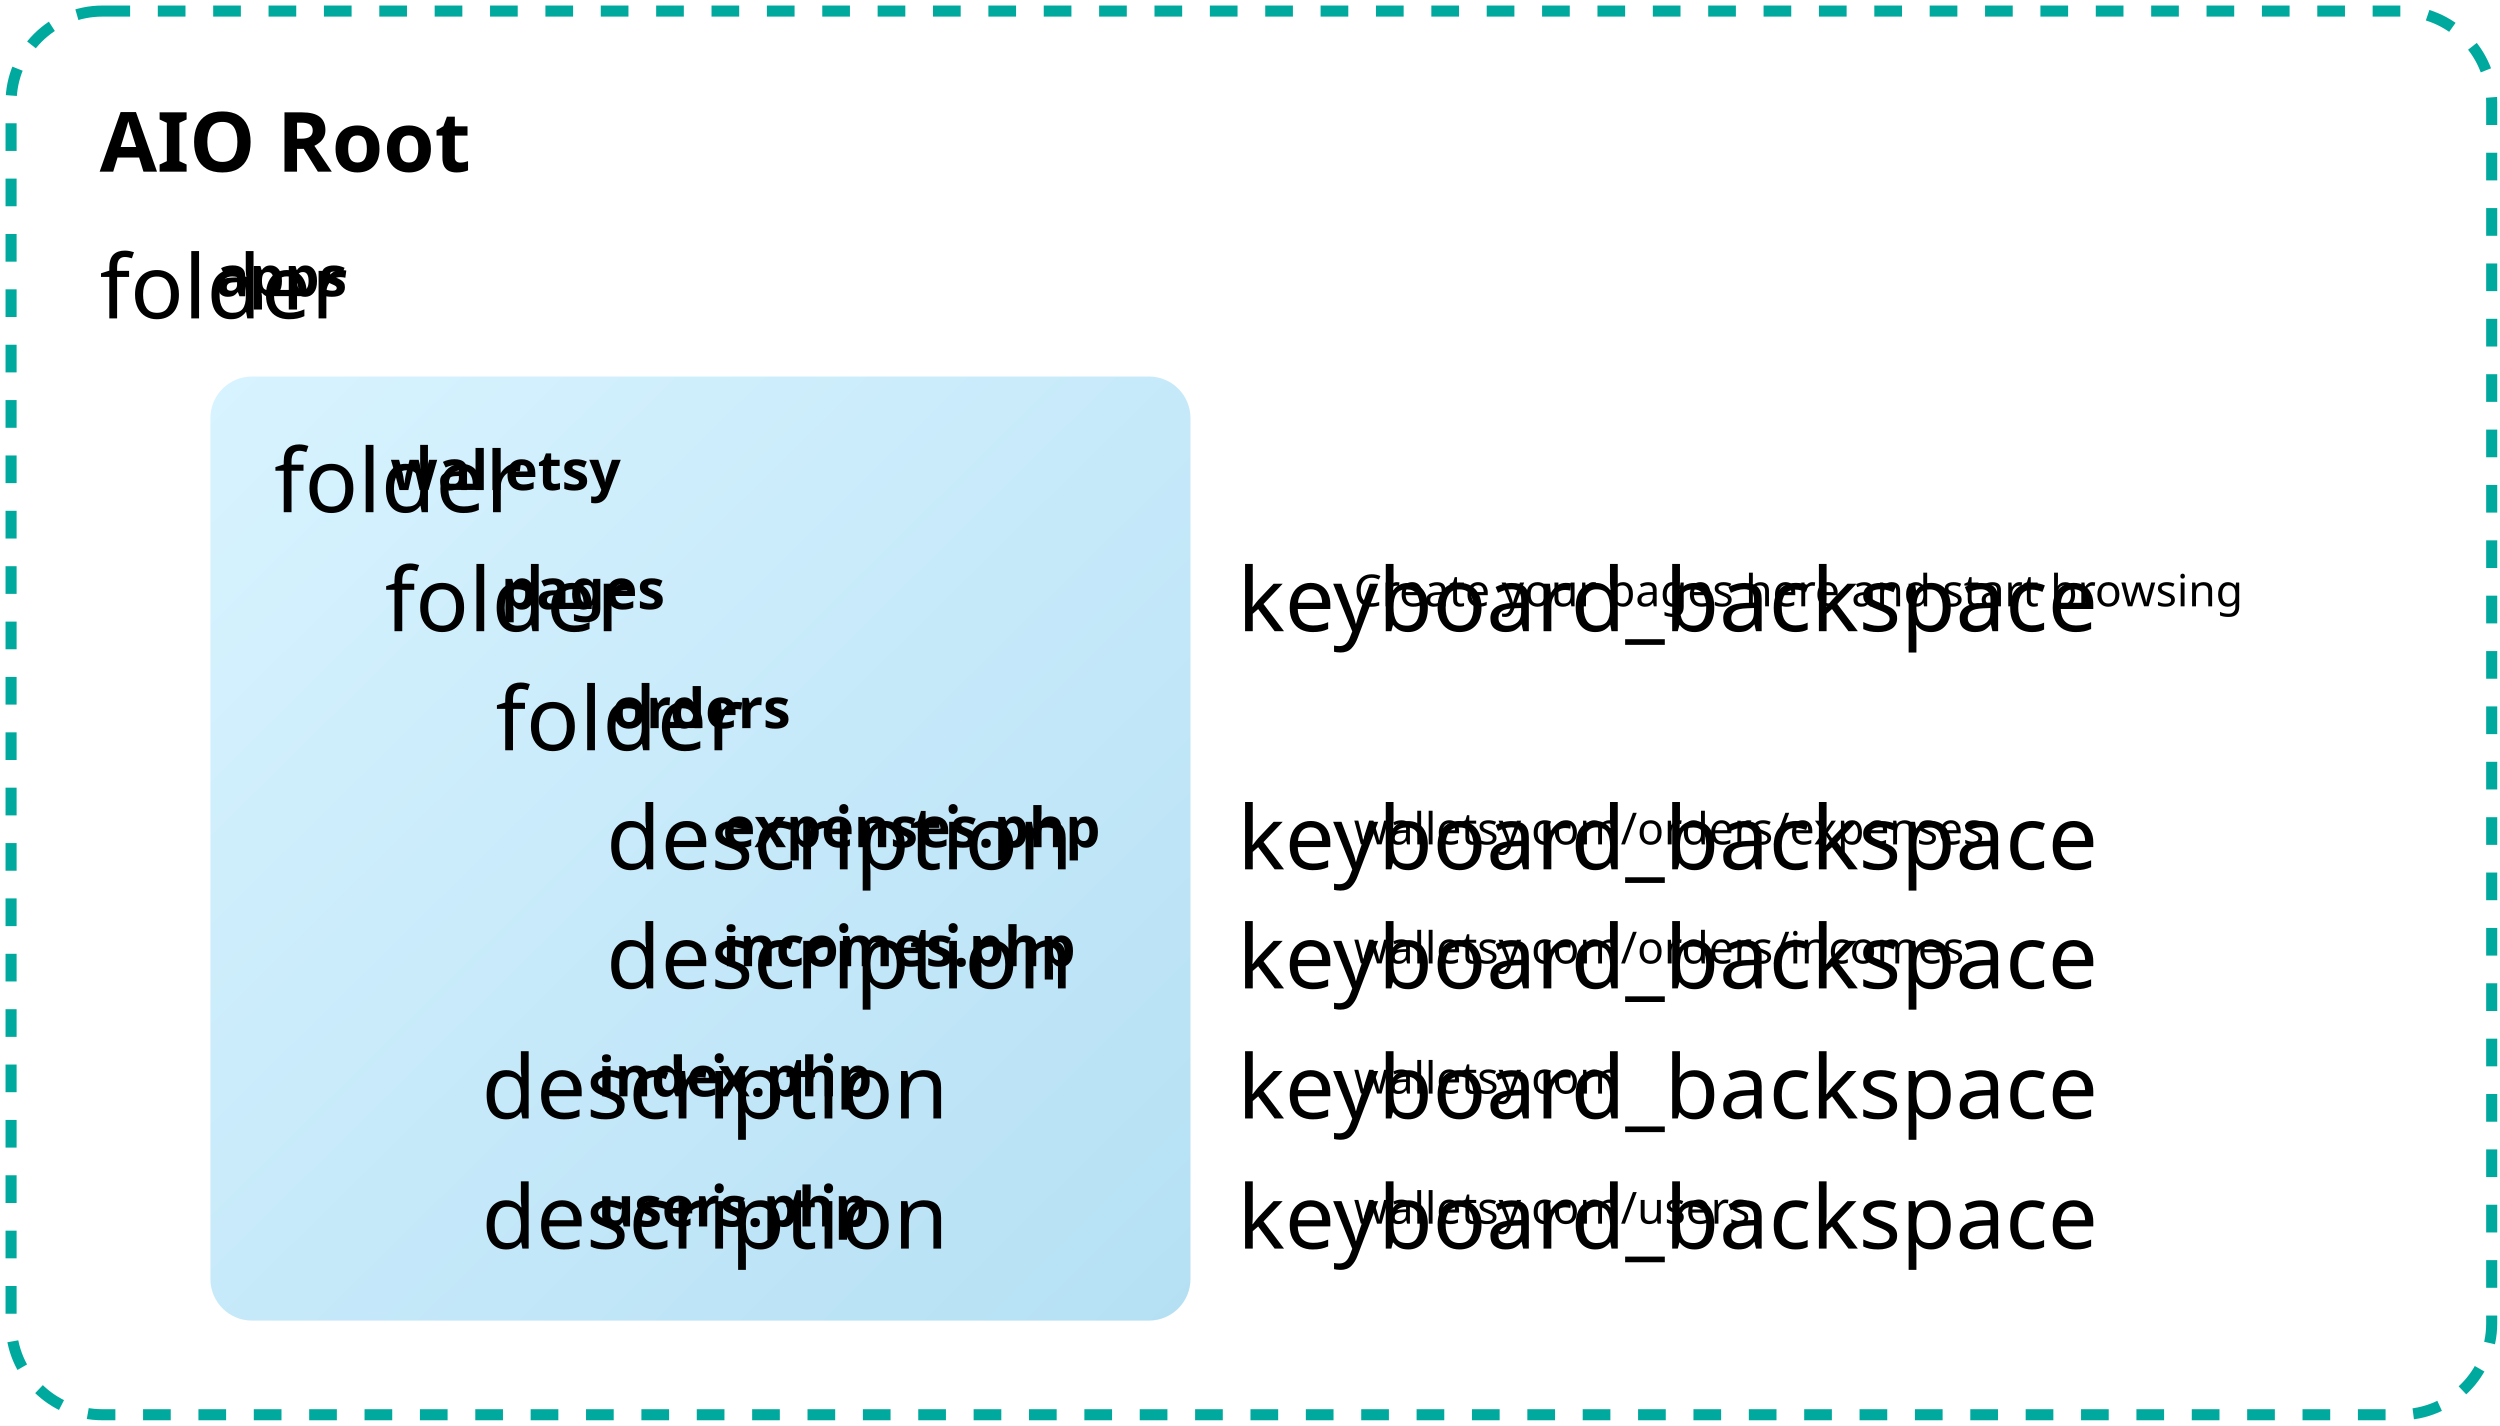
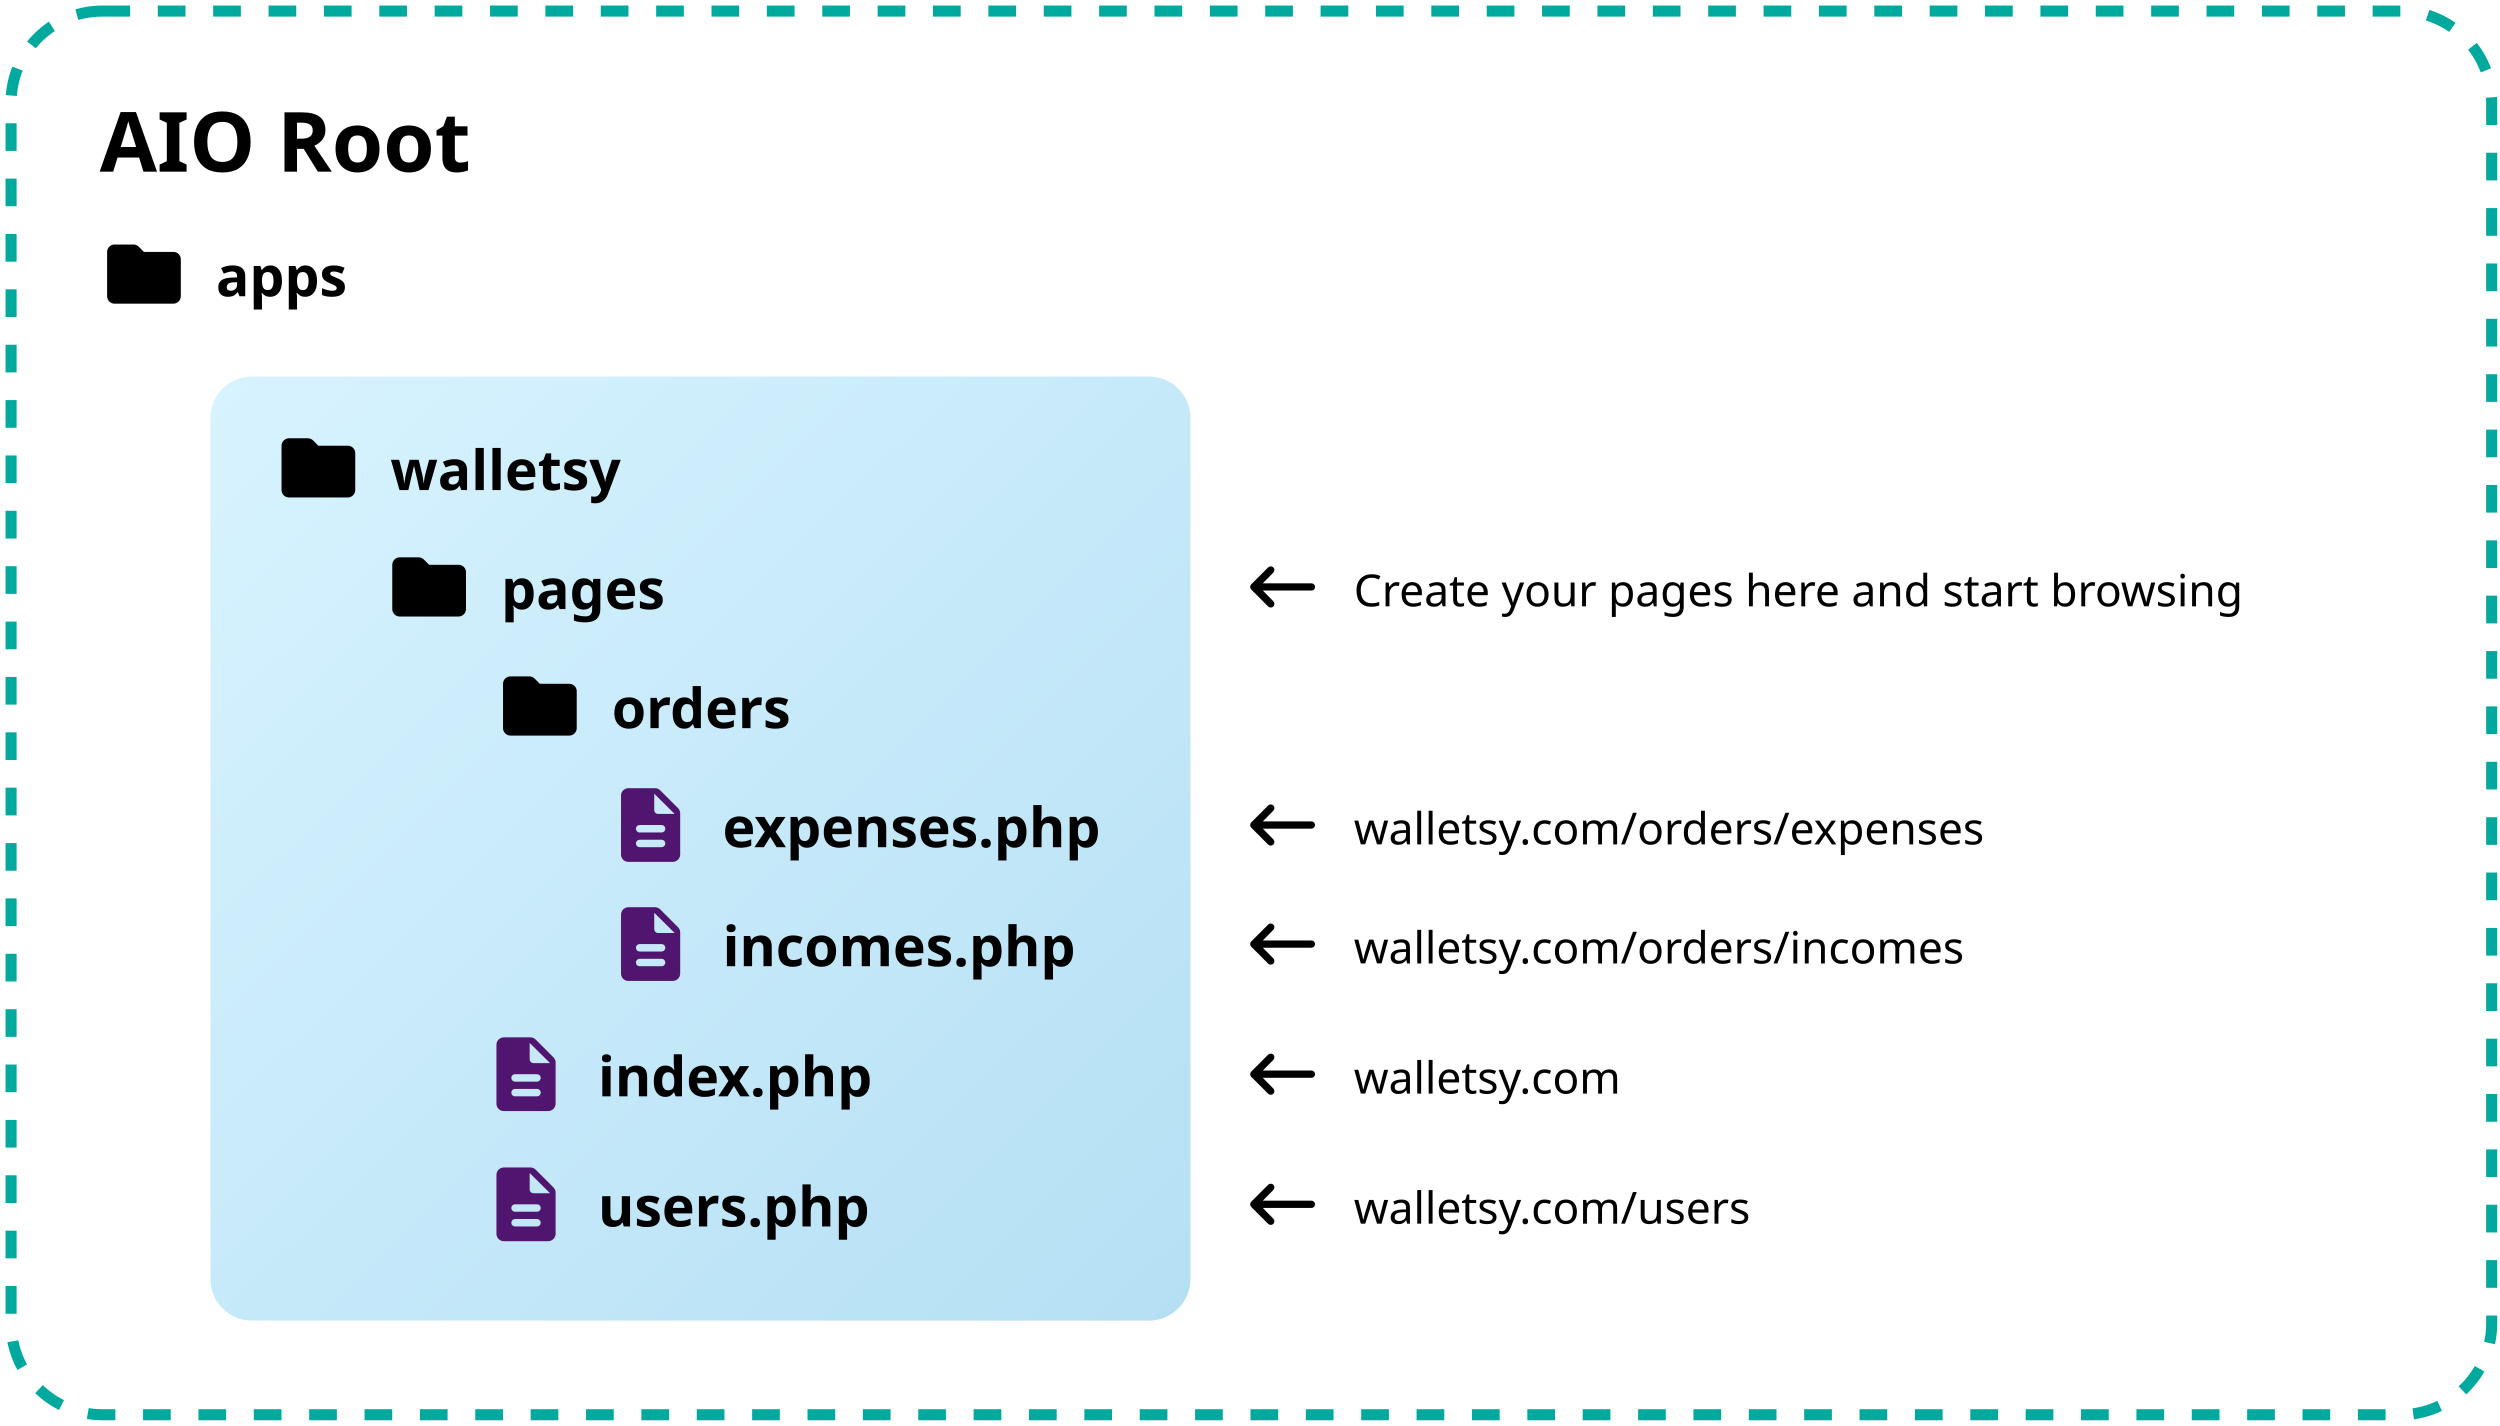
<svg xmlns="http://www.w3.org/2000/svg" width="903" height="515" viewBox="0 0 903 515">
  <defs>
    <linearGradient id="linear-gradient" x2="1" y2="0.984" gradientUnits="objectBoundingBox">
      <stop offset="0" stop-color="#d8f3ff" />
      <stop offset="1" stop-color="#b5e0f4" />
    </linearGradient>
    <clipPath id="clip-pages">
      <rect width="903" height="515" />
    </clipPath>
  </defs>
  <g id="pages" clip-path="url(#clip-pages)">
    <rect width="903" height="515" fill="#fff" />
    <g id="Rectangle_1" data-name="Rectangle 1" transform="translate(2 2)" fill="none" stroke="#00a99d" stroke-width="4" stroke-dasharray="10 10">
      <rect width="900" height="511" rx="35" stroke="none" />
      <rect x="2" y="2" width="896" height="507" rx="33" fill="none" />
    </g>
    <rect id="Rectangle_2" data-name="Rectangle 2" width="354" height="341" rx="15" transform="translate(76 136)" fill="url(#linear-gradient)" />
    <text id="AIO_Root" data-name="AIO Root" transform="translate(36 62)" font-size="30" font-family="Poppins-SemiBold, Poppins" font-weight="600">
      <tspan x="0" y="0">AIO Root</tspan>
    </text>
-     <g id="Component_1_23" data-name="Component 1 – 23" transform="translate(36 83)">
-       <text id="apps" transform="translate(42 24)" font-size="20" font-family="Poppins-SemiBold, Poppins" font-weight="600">
+     <g id="File_Folder" data-name="File Folder" transform="translate(38.688 86)">
+       <text id="apps" transform="translate(39.313 21)" font-size="20" font-family="Poppins-SemiBold, Poppins" font-weight="600">
        <tspan x="0" y="0">apps</tspan>
      </text>
-       <text id="folder" transform="translate(0 32)" font-size="32" font-family="MaterialIconsRound-Regular, Material Icons Round">
-         <tspan x="0" y="0">folder</tspan>
-       </text>
+       <path id="Path_2" data-name="Path 2" d="M14.125-25.875a2.71,2.71,0,0,0-1.875-.812H5.313A2.7,2.7,0,0,0,2.688-24V-8A2.7,2.7,0,0,0,5.313-5.312H26.688A2.7,2.7,0,0,0,29.313-8V-21.312A2.655,2.655,0,0,0,26.688-24H16Z" transform="translate(-2.688 29)" />
    </g>
-     <g id="Component_1_24" data-name="Component 1 – 24" transform="translate(99 153)">
-       <text id="walletsy" transform="translate(42 24)" font-size="20" font-family="Poppins-SemiBold, Poppins" font-weight="600">
+     <g id="File_Folder-2" data-name="File Folder" transform="translate(101.688 156)">
+       <text id="walletsy" transform="translate(39.313 21)" font-size="20" font-family="Poppins-SemiBold, Poppins" font-weight="600">
        <tspan x="0" y="0">walletsy</tspan>
      </text>
-       <text id="folder-2" data-name="folder" transform="translate(0 32)" font-size="32" font-family="MaterialIconsRound-Regular, Material Icons Round">
-         <tspan x="0" y="0">folder</tspan>
-       </text>
+       <path id="Path_2-2" data-name="Path 2" d="M14.125-25.875a2.71,2.71,0,0,0-1.875-.812H5.313A2.7,2.7,0,0,0,2.688-24V-8A2.7,2.7,0,0,0,5.313-5.312H26.688A2.7,2.7,0,0,0,29.313-8V-21.312A2.655,2.655,0,0,0,26.688-24H16Z" transform="translate(-2.688 29)" />
    </g>
-     <g id="Component_1_26" data-name="Component 1 – 26" transform="translate(139 196)">
-       <text id="pages-2" data-name="pages" transform="translate(42 24)" font-size="20" font-family="Poppins-SemiBold, Poppins" font-weight="600">
+     <g id="File_Folder-3" data-name="File Folder" transform="translate(141.688 199)">
+       <text id="pages-2" data-name="pages" transform="translate(39.313 21)" font-size="20" font-family="Poppins-SemiBold, Poppins" font-weight="600">
        <tspan x="0" y="0">pages</tspan>
      </text>
-       <text id="folder-3" data-name="folder" transform="translate(0 32)" font-size="32" font-family="MaterialIconsRound-Regular, Material Icons Round">
-         <tspan x="0" y="0">folder</tspan>
-       </text>
+       <path id="Path_2-3" data-name="Path 2" d="M14.125-25.875a2.71,2.71,0,0,0-1.875-.812H5.313A2.7,2.7,0,0,0,2.688-24V-8A2.7,2.7,0,0,0,5.313-5.312H26.688A2.7,2.7,0,0,0,29.313-8V-21.312A2.655,2.655,0,0,0,26.688-24H16Z" transform="translate(-2.688 29)" />
    </g>
-     <g id="Component_1_56" data-name="Component 1 – 56" transform="translate(179 239)">
-       <text id="orders" transform="translate(42 24)" font-size="20" font-family="Poppins-SemiBold, Poppins" font-weight="600">
+     <g id="File_Folder-4" data-name="File Folder" transform="translate(181.688 242)">
+       <text id="orders" transform="translate(39.313 21)" font-size="20" font-family="Poppins-SemiBold, Poppins" font-weight="600">
        <tspan x="0" y="0">orders</tspan>
      </text>
-       <text id="folder-4" data-name="folder" transform="translate(0 32)" font-size="32" font-family="MaterialIconsRound-Regular, Material Icons Round">
-         <tspan x="0" y="0">folder</tspan>
-       </text>
+       <path id="Path_2-4" data-name="Path 2" d="M14.125-25.875a2.71,2.71,0,0,0-1.875-.812H5.313A2.7,2.7,0,0,0,2.688-24V-8A2.7,2.7,0,0,0,5.313-5.312H26.688A2.7,2.7,0,0,0,29.313-8V-21.312A2.655,2.655,0,0,0,26.688-24H16Z" transform="translate(-2.688 29)" />
    </g>
-     <g id="Component_1_35" data-name="Component 1 – 35" transform="translate(174 372)">
-       <text id="index.php" transform="translate(42 24)" font-size="20" font-family="Poppins-SemiBold, Poppins" font-weight="600">
+     <g id="File_Folder-5" data-name="File Folder" transform="translate(179.313 374.688)">
+       <text id="index.php" transform="translate(36.688 21.313)" font-size="20" font-family="Poppins-SemiBold, Poppins" font-weight="600">
        <tspan x="0" y="0">index.php</tspan>
      </text>
-       <text id="description" transform="translate(0 32)" font-size="32" font-family="MaterialIconsRound-Regular, Material Icons Round">
-         <tspan x="0" y="0">description</tspan>
-       </text>
+       <path id="Path_3" data-name="Path 3" d="M19.438-28.562a2.646,2.646,0,0,0-1.875-.75H8a2.7,2.7,0,0,0-2.687,2.625V-5.312A2.655,2.655,0,0,0,8-2.687H24a2.7,2.7,0,0,0,2.688-2.625V-20.25a2.71,2.71,0,0,0-.812-1.875ZM20-8H12a1.32,1.32,0,0,1-1.312-1.312A1.335,1.335,0,0,1,12-10.687h8a1.335,1.335,0,0,1,1.313,1.375A1.32,1.32,0,0,1,20-8Zm0-5.312H12a1.335,1.335,0,0,1-1.312-1.375A1.32,1.32,0,0,1,12-16h8a1.32,1.32,0,0,1,1.313,1.313A1.335,1.335,0,0,1,20-13.312Zm-2.687-8v-6L24.688-20h-6A1.376,1.376,0,0,1,17.313-21.312Z" transform="translate(-5.313 29.313)" fill="#50156f" />
    </g>
-     <g id="Component_1_57" data-name="Component 1 – 57" transform="translate(219 282)">
-       <text id="expenses.php" transform="translate(42 24)" font-size="20" font-family="Poppins-SemiBold, Poppins" font-weight="600">
+     <g id="File_Folder-6" data-name="File Folder" transform="translate(224.313 284.688)">
+       <text id="expenses.php" transform="translate(36.688 21.313)" font-size="20" font-family="Poppins-SemiBold, Poppins" font-weight="600">
        <tspan x="0" y="0">expenses.php</tspan>
      </text>
-       <text id="description-2" data-name="description" transform="translate(0 32)" font-size="32" font-family="MaterialIconsRound-Regular, Material Icons Round">
-         <tspan x="0" y="0">description</tspan>
-       </text>
+       <path id="Path_3-2" data-name="Path 3" d="M19.438-28.562a2.646,2.646,0,0,0-1.875-.75H8a2.7,2.7,0,0,0-2.687,2.625V-5.312A2.655,2.655,0,0,0,8-2.687H24a2.7,2.7,0,0,0,2.688-2.625V-20.25a2.71,2.71,0,0,0-.812-1.875ZM20-8H12a1.32,1.32,0,0,1-1.312-1.312A1.335,1.335,0,0,1,12-10.687h8a1.335,1.335,0,0,1,1.313,1.375A1.32,1.32,0,0,1,20-8Zm0-5.312H12a1.335,1.335,0,0,1-1.312-1.375A1.32,1.32,0,0,1,12-16h8a1.32,1.32,0,0,1,1.313,1.313A1.335,1.335,0,0,1,20-13.312Zm-2.687-8v-6L24.688-20h-6A1.376,1.376,0,0,1,17.313-21.312Z" transform="translate(-5.313 29.313)" fill="#50156f" />
    </g>
-     <g id="Component_1_58" data-name="Component 1 – 58" transform="translate(219 325)">
-       <text id="incomes.php" transform="translate(42 24)" font-size="20" font-family="Poppins-SemiBold, Poppins" font-weight="600">
+     <g id="File_Folder-7" data-name="File Folder" transform="translate(224.313 327.688)">
+       <text id="incomes.php" transform="translate(36.688 21.313)" font-size="20" font-family="Poppins-SemiBold, Poppins" font-weight="600">
        <tspan x="0" y="0">incomes.php</tspan>
      </text>
-       <text id="description-3" data-name="description" transform="translate(0 32)" font-size="32" font-family="MaterialIconsRound-Regular, Material Icons Round">
-         <tspan x="0" y="0">description</tspan>
-       </text>
+       <path id="Path_3-3" data-name="Path 3" d="M19.438-28.562a2.646,2.646,0,0,0-1.875-.75H8a2.7,2.7,0,0,0-2.687,2.625V-5.312A2.655,2.655,0,0,0,8-2.687H24a2.7,2.7,0,0,0,2.688-2.625V-20.25a2.71,2.71,0,0,0-.812-1.875ZM20-8H12a1.32,1.32,0,0,1-1.312-1.312A1.335,1.335,0,0,1,12-10.687h8a1.335,1.335,0,0,1,1.313,1.375A1.32,1.32,0,0,1,20-8Zm0-5.312H12a1.335,1.335,0,0,1-1.312-1.375A1.32,1.32,0,0,1,12-16h8a1.32,1.32,0,0,1,1.313,1.313A1.335,1.335,0,0,1,20-13.312Zm-2.687-8v-6L24.688-20h-6A1.376,1.376,0,0,1,17.313-21.312Z" transform="translate(-5.313 29.313)" fill="#50156f" />
    </g>
-     <g id="Component_1_54" data-name="Component 1 – 54" transform="translate(174 419)">
-       <text id="users.php" transform="translate(42 24)" font-size="20" font-family="Poppins-SemiBold, Poppins" font-weight="600">
+     <g id="File_Folder-8" data-name="File Folder" transform="translate(179.313 421.688)">
+       <text id="users.php" transform="translate(36.688 21.313)" font-size="20" font-family="Poppins-SemiBold, Poppins" font-weight="600">
        <tspan x="0" y="0">users.php</tspan>
      </text>
-       <text id="description-4" data-name="description" transform="translate(0 32)" font-size="32" font-family="MaterialIconsRound-Regular, Material Icons Round">
-         <tspan x="0" y="0">description</tspan>
-       </text>
+       <path id="Path_3-4" data-name="Path 3" d="M19.438-28.562a2.646,2.646,0,0,0-1.875-.75H8a2.7,2.7,0,0,0-2.687,2.625V-5.312A2.655,2.655,0,0,0,8-2.687H24a2.7,2.7,0,0,0,2.688-2.625V-20.25a2.71,2.71,0,0,0-.812-1.875ZM20-8H12a1.32,1.32,0,0,1-1.312-1.312A1.335,1.335,0,0,1,12-10.687h8a1.335,1.335,0,0,1,1.313,1.375A1.32,1.32,0,0,1,20-8Zm0-5.312H12a1.335,1.335,0,0,1-1.312-1.375A1.32,1.32,0,0,1,12-16h8a1.32,1.32,0,0,1,1.313,1.313A1.335,1.335,0,0,1,20-13.312Zm-2.687-8v-6L24.688-20h-6A1.376,1.376,0,0,1,17.313-21.312Z" transform="translate(-5.313 29.313)" fill="#50156f" />
    </g>
-     <g id="Component_2_12" data-name="Component 2 – 12" transform="translate(447 196)">
-       <text id="Create_your_pages_here_and_start_browsing" data-name="Create your pages here and start browsing" transform="translate(42 23)" font-size="16" font-family="Poppins-Regular, Poppins">
+     <g id="Component_2_12" data-name="Component 2 – 12" transform="translate(451.563 202)">
+       <text id="Create_your_pages_here_and_start_browsing" data-name="Create your pages here and start browsing" transform="translate(37.438 17)" font-size="16" font-family="Poppins-Regular, Poppins">
        <tspan x="0" y="0">Create your pages here and start browsing</tspan>
      </text>
-       <text id="keyboard_backspace" transform="translate(0 32)" font-size="32" font-family="MaterialIconsRound-Regular, Material Icons Round">
-         <tspan x="0" y="0">keyboard_backspace</tspan>
-       </text>
+       <path id="Path_1" data-name="Path 1" d="M26.688-17.312H9.125l3.813-3.875a1.359,1.359,0,0,0,0-1.875,1.359,1.359,0,0,0-1.875,0L4.938-16.937a1.359,1.359,0,0,0,0,1.875l6.125,6.125a1.359,1.359,0,0,0,1.875,0,1.359,1.359,0,0,0,0-1.875L9.125-14.687H26.688A1.32,1.32,0,0,0,28-16,1.32,1.32,0,0,0,26.688-17.312Z" transform="translate(-4.563 26)" />
    </g>
-     <g id="Component_2_21" data-name="Component 2 – 21" transform="translate(447 372)">
-       <text id="walletsy.com" transform="translate(42 23)" font-size="16" font-family="Poppins-Regular, Poppins">
+     <g id="Component_2_21" data-name="Component 2 – 21" transform="translate(451.563 378)">
+       <text id="walletsy.com" transform="translate(37.438 17)" font-size="16" font-family="Poppins-Regular, Poppins">
        <tspan x="0" y="0">walletsy.com</tspan>
      </text>
-       <text id="keyboard_backspace-2" data-name="keyboard_backspace" transform="translate(0 32)" font-size="32" font-family="MaterialIconsRound-Regular, Material Icons Round">
-         <tspan x="0" y="0">keyboard_backspace</tspan>
-       </text>
+       <path id="Path_1-2" data-name="Path 1" d="M26.688-17.312H9.125l3.813-3.875a1.359,1.359,0,0,0,0-1.875,1.359,1.359,0,0,0-1.875,0L4.938-16.937a1.359,1.359,0,0,0,0,1.875l6.125,6.125a1.359,1.359,0,0,0,1.875,0,1.359,1.359,0,0,0,0-1.875L9.125-14.687H26.688A1.32,1.32,0,0,0,28-16,1.32,1.32,0,0,0,26.688-17.312Z" transform="translate(-4.563 26)" />
    </g>
-     <g id="Component_2_24" data-name="Component 2 – 24" transform="translate(447 419)">
-       <text id="walletsy.com_users" data-name="walletsy.com/users" transform="translate(42 23)" font-size="16" font-family="Poppins-Regular, Poppins">
+     <g id="Component_2_24" data-name="Component 2 – 24" transform="translate(451.563 425)">
+       <text id="walletsy.com_users" data-name="walletsy.com/users" transform="translate(37.438 17)" font-size="16" font-family="Poppins-Regular, Poppins">
        <tspan x="0" y="0">walletsy.com/users</tspan>
      </text>
-       <text id="keyboard_backspace-3" data-name="keyboard_backspace" transform="translate(0 32)" font-size="32" font-family="MaterialIconsRound-Regular, Material Icons Round">
-         <tspan x="0" y="0">keyboard_backspace</tspan>
-       </text>
+       <path id="Path_1-3" data-name="Path 1" d="M26.688-17.312H9.125l3.813-3.875a1.359,1.359,0,0,0,0-1.875,1.359,1.359,0,0,0-1.875,0L4.938-16.937a1.359,1.359,0,0,0,0,1.875l6.125,6.125a1.359,1.359,0,0,0,1.875,0,1.359,1.359,0,0,0,0-1.875L9.125-14.687H26.688A1.32,1.32,0,0,0,28-16,1.32,1.32,0,0,0,26.688-17.312Z" transform="translate(-4.563 26)" />
    </g>
-     <g id="Component_2_22" data-name="Component 2 – 22" transform="translate(447 282)">
-       <text id="walletsy.com_orders_expenses" data-name="walletsy.com/orders/expenses" transform="translate(42 23)" font-size="16" font-family="Poppins-Regular, Poppins">
+     <g id="Component_2_22" data-name="Component 2 – 22" transform="translate(451.563 288)">
+       <text id="walletsy.com_orders_expenses" data-name="walletsy.com/orders/expenses" transform="translate(37.438 17)" font-size="16" font-family="Poppins-Regular, Poppins">
        <tspan x="0" y="0">walletsy.com/orders/expenses</tspan>
      </text>
-       <text id="keyboard_backspace-4" data-name="keyboard_backspace" transform="translate(0 32)" font-size="32" font-family="MaterialIconsRound-Regular, Material Icons Round">
-         <tspan x="0" y="0">keyboard_backspace</tspan>
-       </text>
+       <path id="Path_1-4" data-name="Path 1" d="M26.688-17.312H9.125l3.813-3.875a1.359,1.359,0,0,0,0-1.875,1.359,1.359,0,0,0-1.875,0L4.938-16.937a1.359,1.359,0,0,0,0,1.875l6.125,6.125a1.359,1.359,0,0,0,1.875,0,1.359,1.359,0,0,0,0-1.875L9.125-14.687H26.688A1.32,1.32,0,0,0,28-16,1.32,1.32,0,0,0,26.688-17.312Z" transform="translate(-4.563 26)" />
    </g>
-     <g id="Component_2_23" data-name="Component 2 – 23" transform="translate(447 325)">
-       <text id="walletsy.com_orders_incomes" data-name="walletsy.com/orders/incomes" transform="translate(42 23)" font-size="16" font-family="Poppins-Regular, Poppins">
+     <g id="Component_2_23" data-name="Component 2 – 23" transform="translate(451.563 331)">
+       <text id="walletsy.com_orders_incomes" data-name="walletsy.com/orders/incomes" transform="translate(37.438 17)" font-size="16" font-family="Poppins-Regular, Poppins">
        <tspan x="0" y="0">walletsy.com/orders/incomes</tspan>
      </text>
-       <text id="keyboard_backspace-5" data-name="keyboard_backspace" transform="translate(0 32)" font-size="32" font-family="MaterialIconsRound-Regular, Material Icons Round">
-         <tspan x="0" y="0">keyboard_backspace</tspan>
-       </text>
+       <path id="Path_1-5" data-name="Path 1" d="M26.688-17.312H9.125l3.813-3.875a1.359,1.359,0,0,0,0-1.875,1.359,1.359,0,0,0-1.875,0L4.938-16.937a1.359,1.359,0,0,0,0,1.875l6.125,6.125a1.359,1.359,0,0,0,1.875,0,1.359,1.359,0,0,0,0-1.875L9.125-14.687H26.688A1.32,1.32,0,0,0,28-16,1.32,1.32,0,0,0,26.688-17.312Z" transform="translate(-4.563 26)" />
    </g>
  </g>
</svg>
